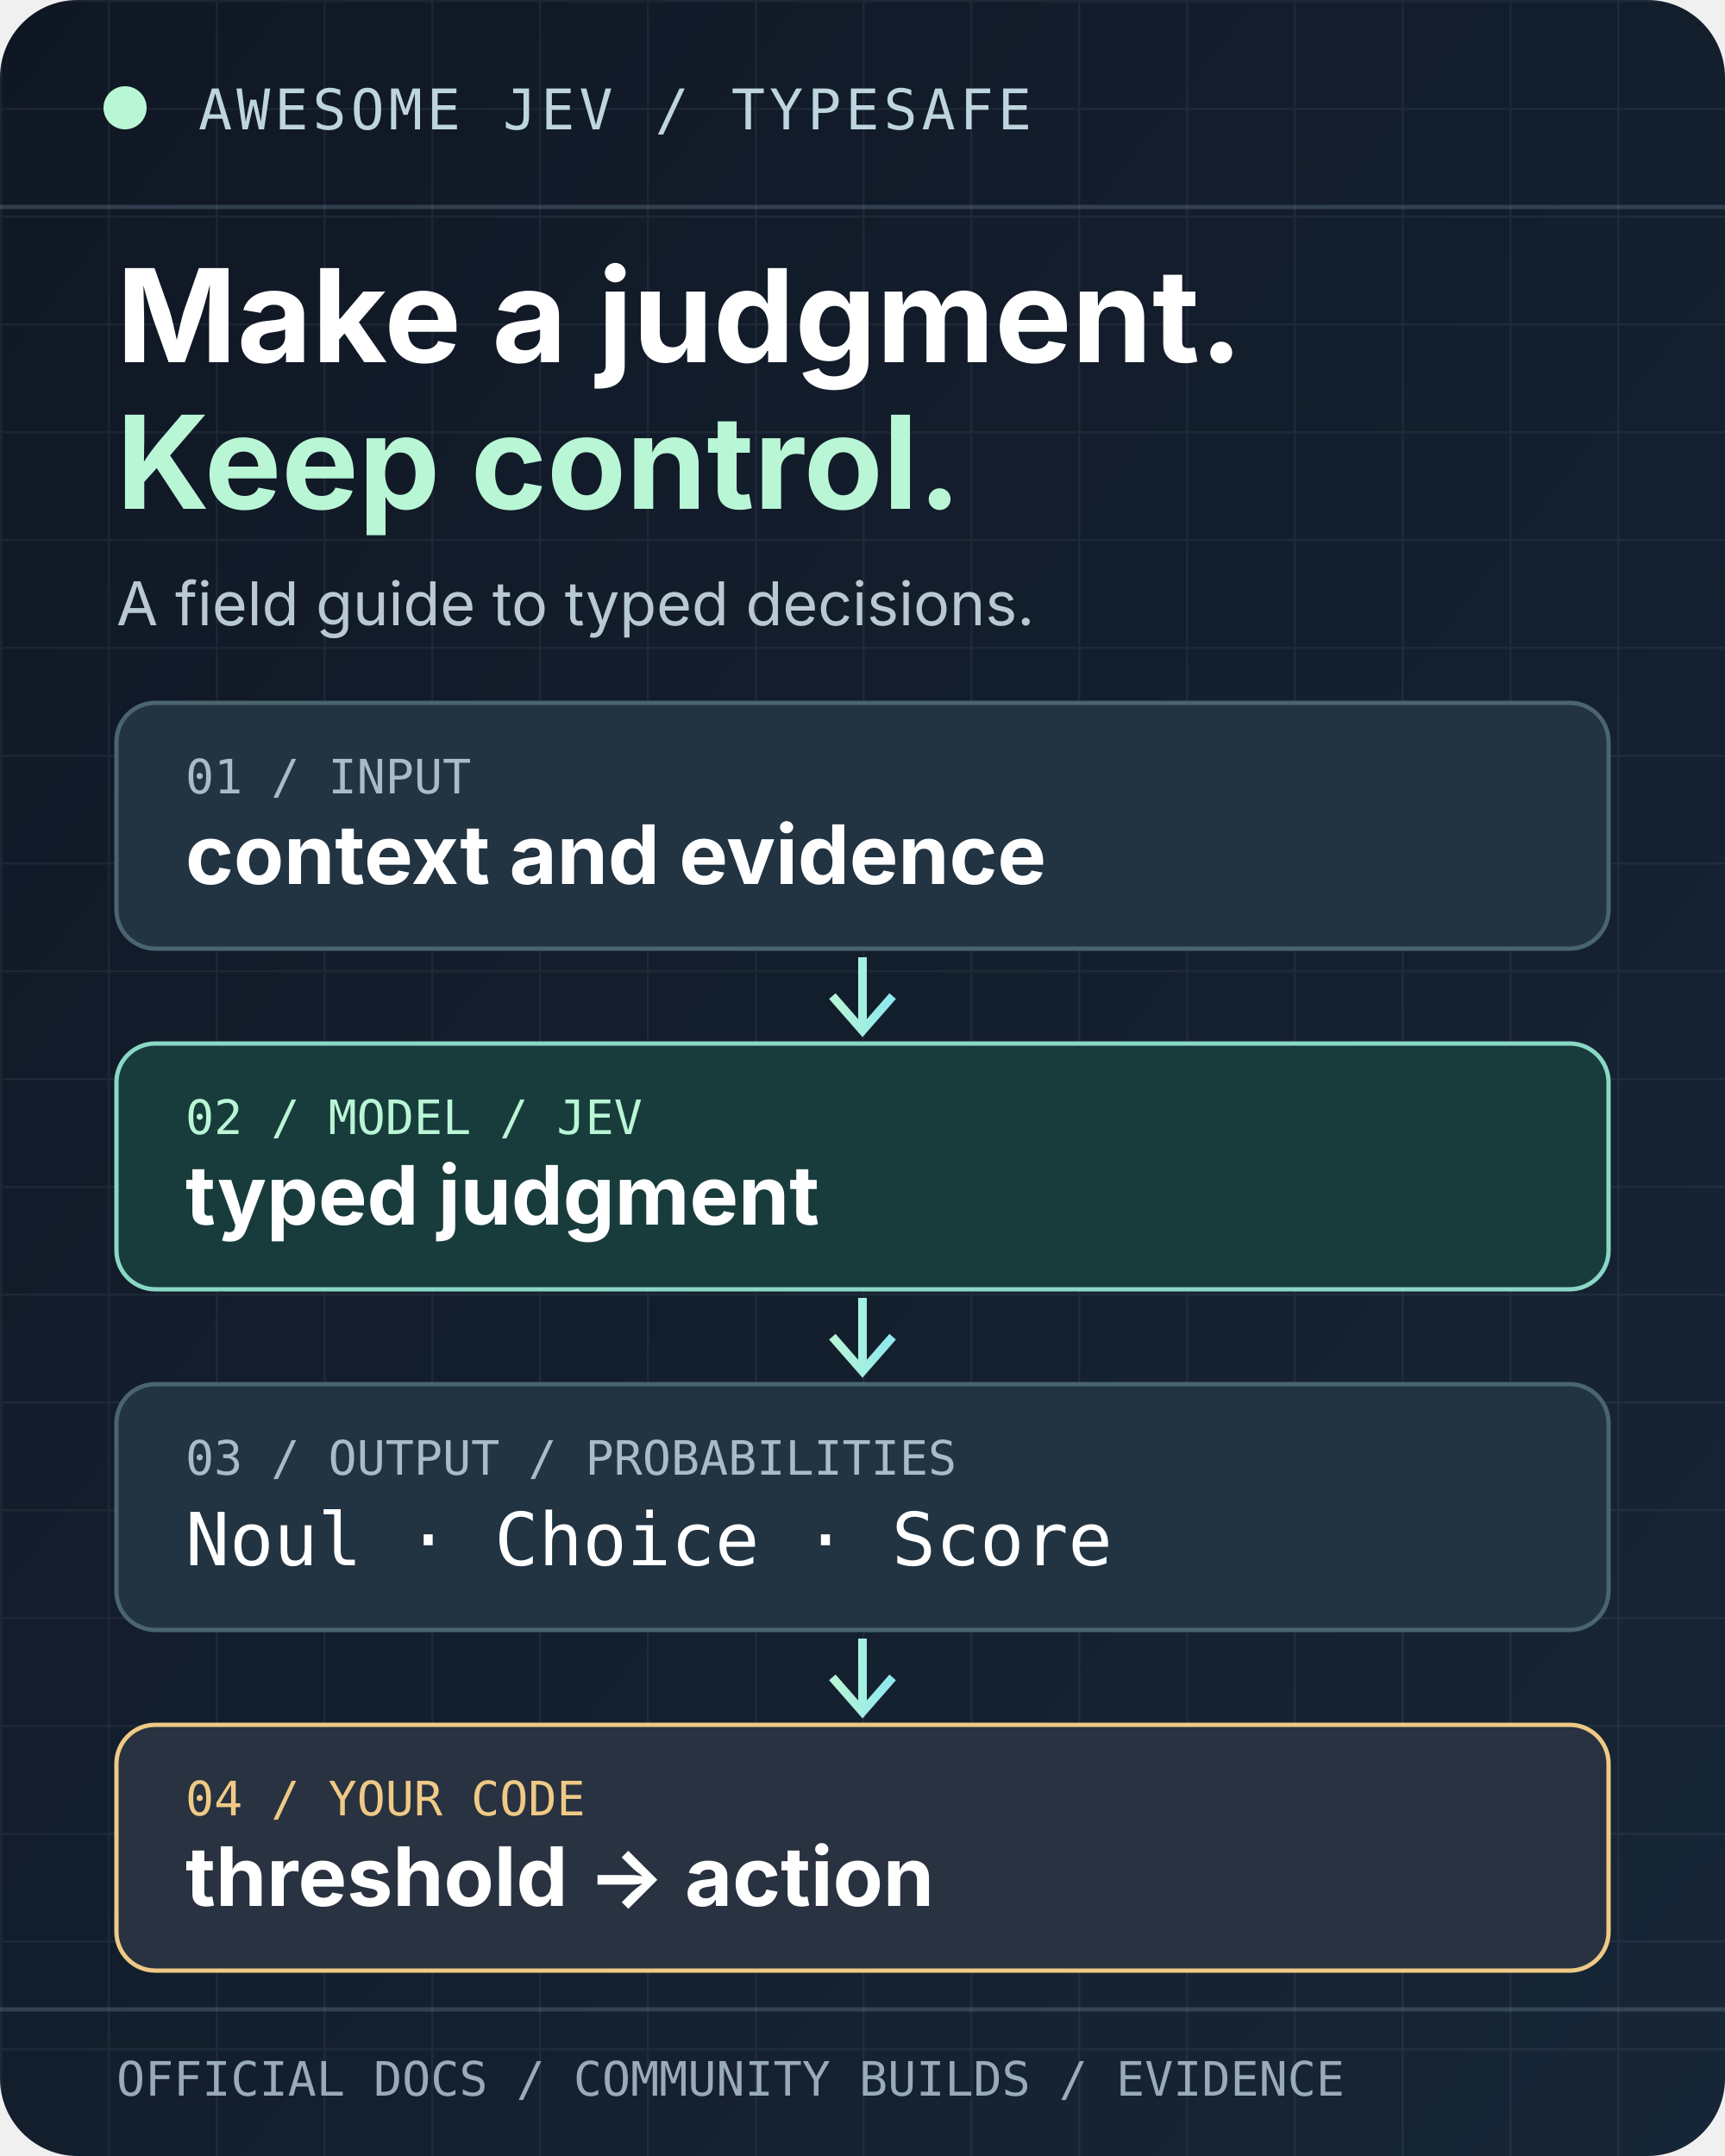
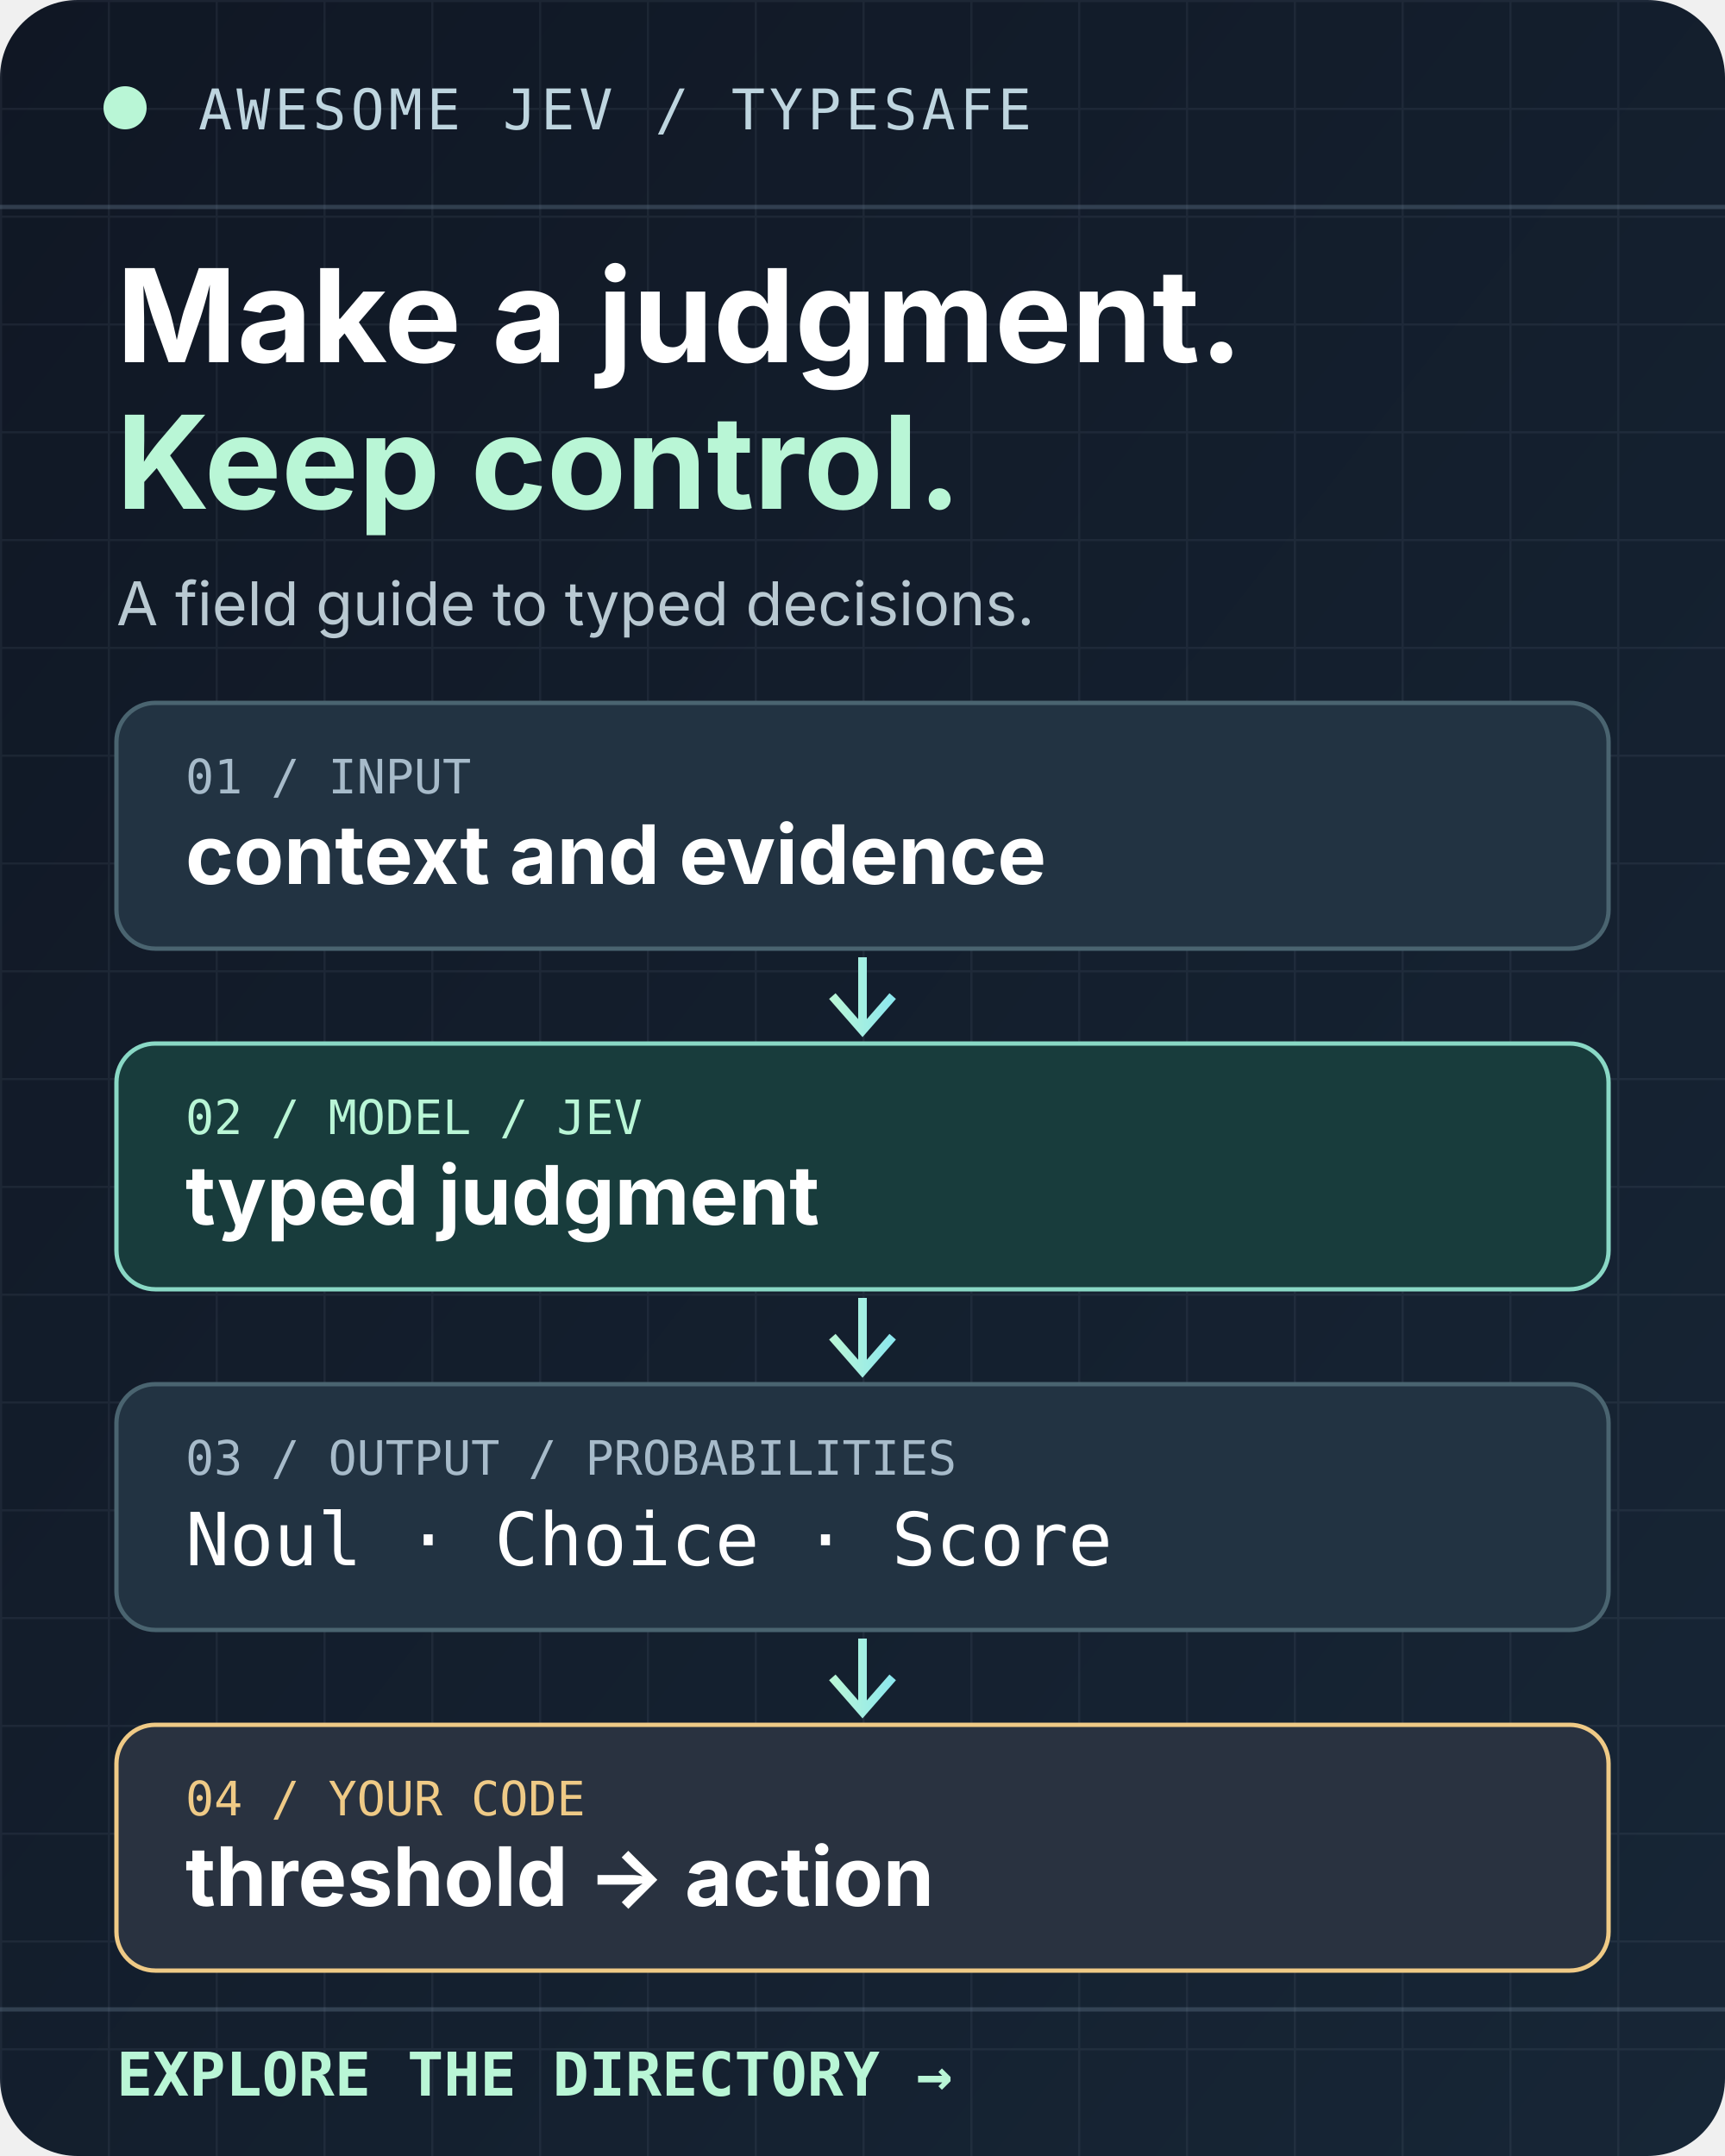
<svg xmlns="http://www.w3.org/2000/svg" viewBox="0 0 400 500" role="img" aria-labelledby="title desc">
  <defs>
    <linearGradient id="bg" x2="1" y2="1">
      <stop stop-color="#101724" />
      <stop offset="1" stop-color="#172636" />
    </linearGradient>
    <linearGradient id="signal" x2="1" y2="0">
      <stop stop-color="#b9f6d6" />
      <stop offset="1" stop-color="#8de8ee" />
    </linearGradient>
    <pattern id="grid" width="25" height="25" patternUnits="userSpaceOnUse">
      <path d="M25 0H0V25" fill="none" stroke="#94a3b8" stroke-opacity=".09" />
    </pattern>
    <style>
      .mono{font-family:ui-monospace,SFMono-Regular,Consolas,monospace}
      .sans{font-family:Inter,Arial,sans-serif}
    </style>
  </defs>
  <rect width="400" height="500" rx="18" fill="url(#bg)" />
  <rect width="400" height="500" rx="18" fill="url(#grid)" />
  <path d="M0 48H400M0 466H400" stroke="#607587" stroke-opacity=".4" />
  <circle cx="29" cy="25" r="5" fill="#b9f6d6" />
  <text x="46" y="30" class="mono" fill="#bed5df" font-size="13" letter-spacing="1">AWESOME JEV / TYPESAFE</text>
  <text x="27" y="84" class="sans" fill="#fff" font-size="30" font-weight="700">Make a judgment.</text>
  <text x="27" y="118" class="sans" fill="#b9f6d6" font-size="30" font-weight="700">Keep control.</text>
  <text x="27" y="145" class="sans" fill="#b9c9d2" font-size="14">A field guide to typed decisions.</text>
  <rect x="27" y="163" width="346" height="57" rx="9" fill="#223342" stroke="#4a6470" />
  <text x="43" y="184" class="mono" fill="#a7bbca" font-size="11">01 / INPUT</text>
  <text x="43" y="205" class="sans" fill="#fff" font-size="19" font-weight="700">context and evidence</text>
  <path d="M200 222V239m-7-8 7 8 7-8" fill="none" stroke="url(#signal)" stroke-width="2" />
  <rect x="27" y="242" width="346" height="57" rx="9" fill="#183c3c" stroke="#89d8c5" />
  <text x="43" y="263" class="mono" fill="#b9f6d6" font-size="11">02 / MODEL / JEV</text>
  <text x="43" y="284" class="sans" fill="#fff" font-size="19" font-weight="700">typed judgment</text>
  <path d="M200 301V318m-7-8 7 8 7-8" fill="none" stroke="url(#signal)" stroke-width="2" />
  <rect x="27" y="321" width="346" height="57" rx="9" fill="#223342" stroke="#4a6470" />
  <text x="43" y="342" class="mono" fill="#a7bbca" font-size="11">03 / OUTPUT / PROBABILITIES</text>
  <text x="43" y="363" class="mono" fill="#fff" font-size="17">Noul · Choice · Score</text>
  <path d="M200 380V397m-7-8 7 8 7-8" fill="none" stroke="url(#signal)" stroke-width="2" />
  <rect x="27" y="400" width="346" height="57" rx="9" fill="#293240" stroke="#efca86" />
  <text x="43" y="421" class="mono" fill="#efca86" font-size="11">04 / YOUR CODE</text>
  <text x="43" y="442" class="sans" fill="#fff" font-size="19" font-weight="700">threshold → action</text>
-   <text x="27" y="486" class="mono" fill="#9aabb8" font-size="11">OFFICIAL DOCS  /  COMMUNITY BUILDS  /  EVIDENCE</text>
+   <text x="27" y="486" class="mono" fill="#b9f6d6" font-size="14" font-weight="700">EXPLORE THE DIRECTORY →</text>
</svg>
